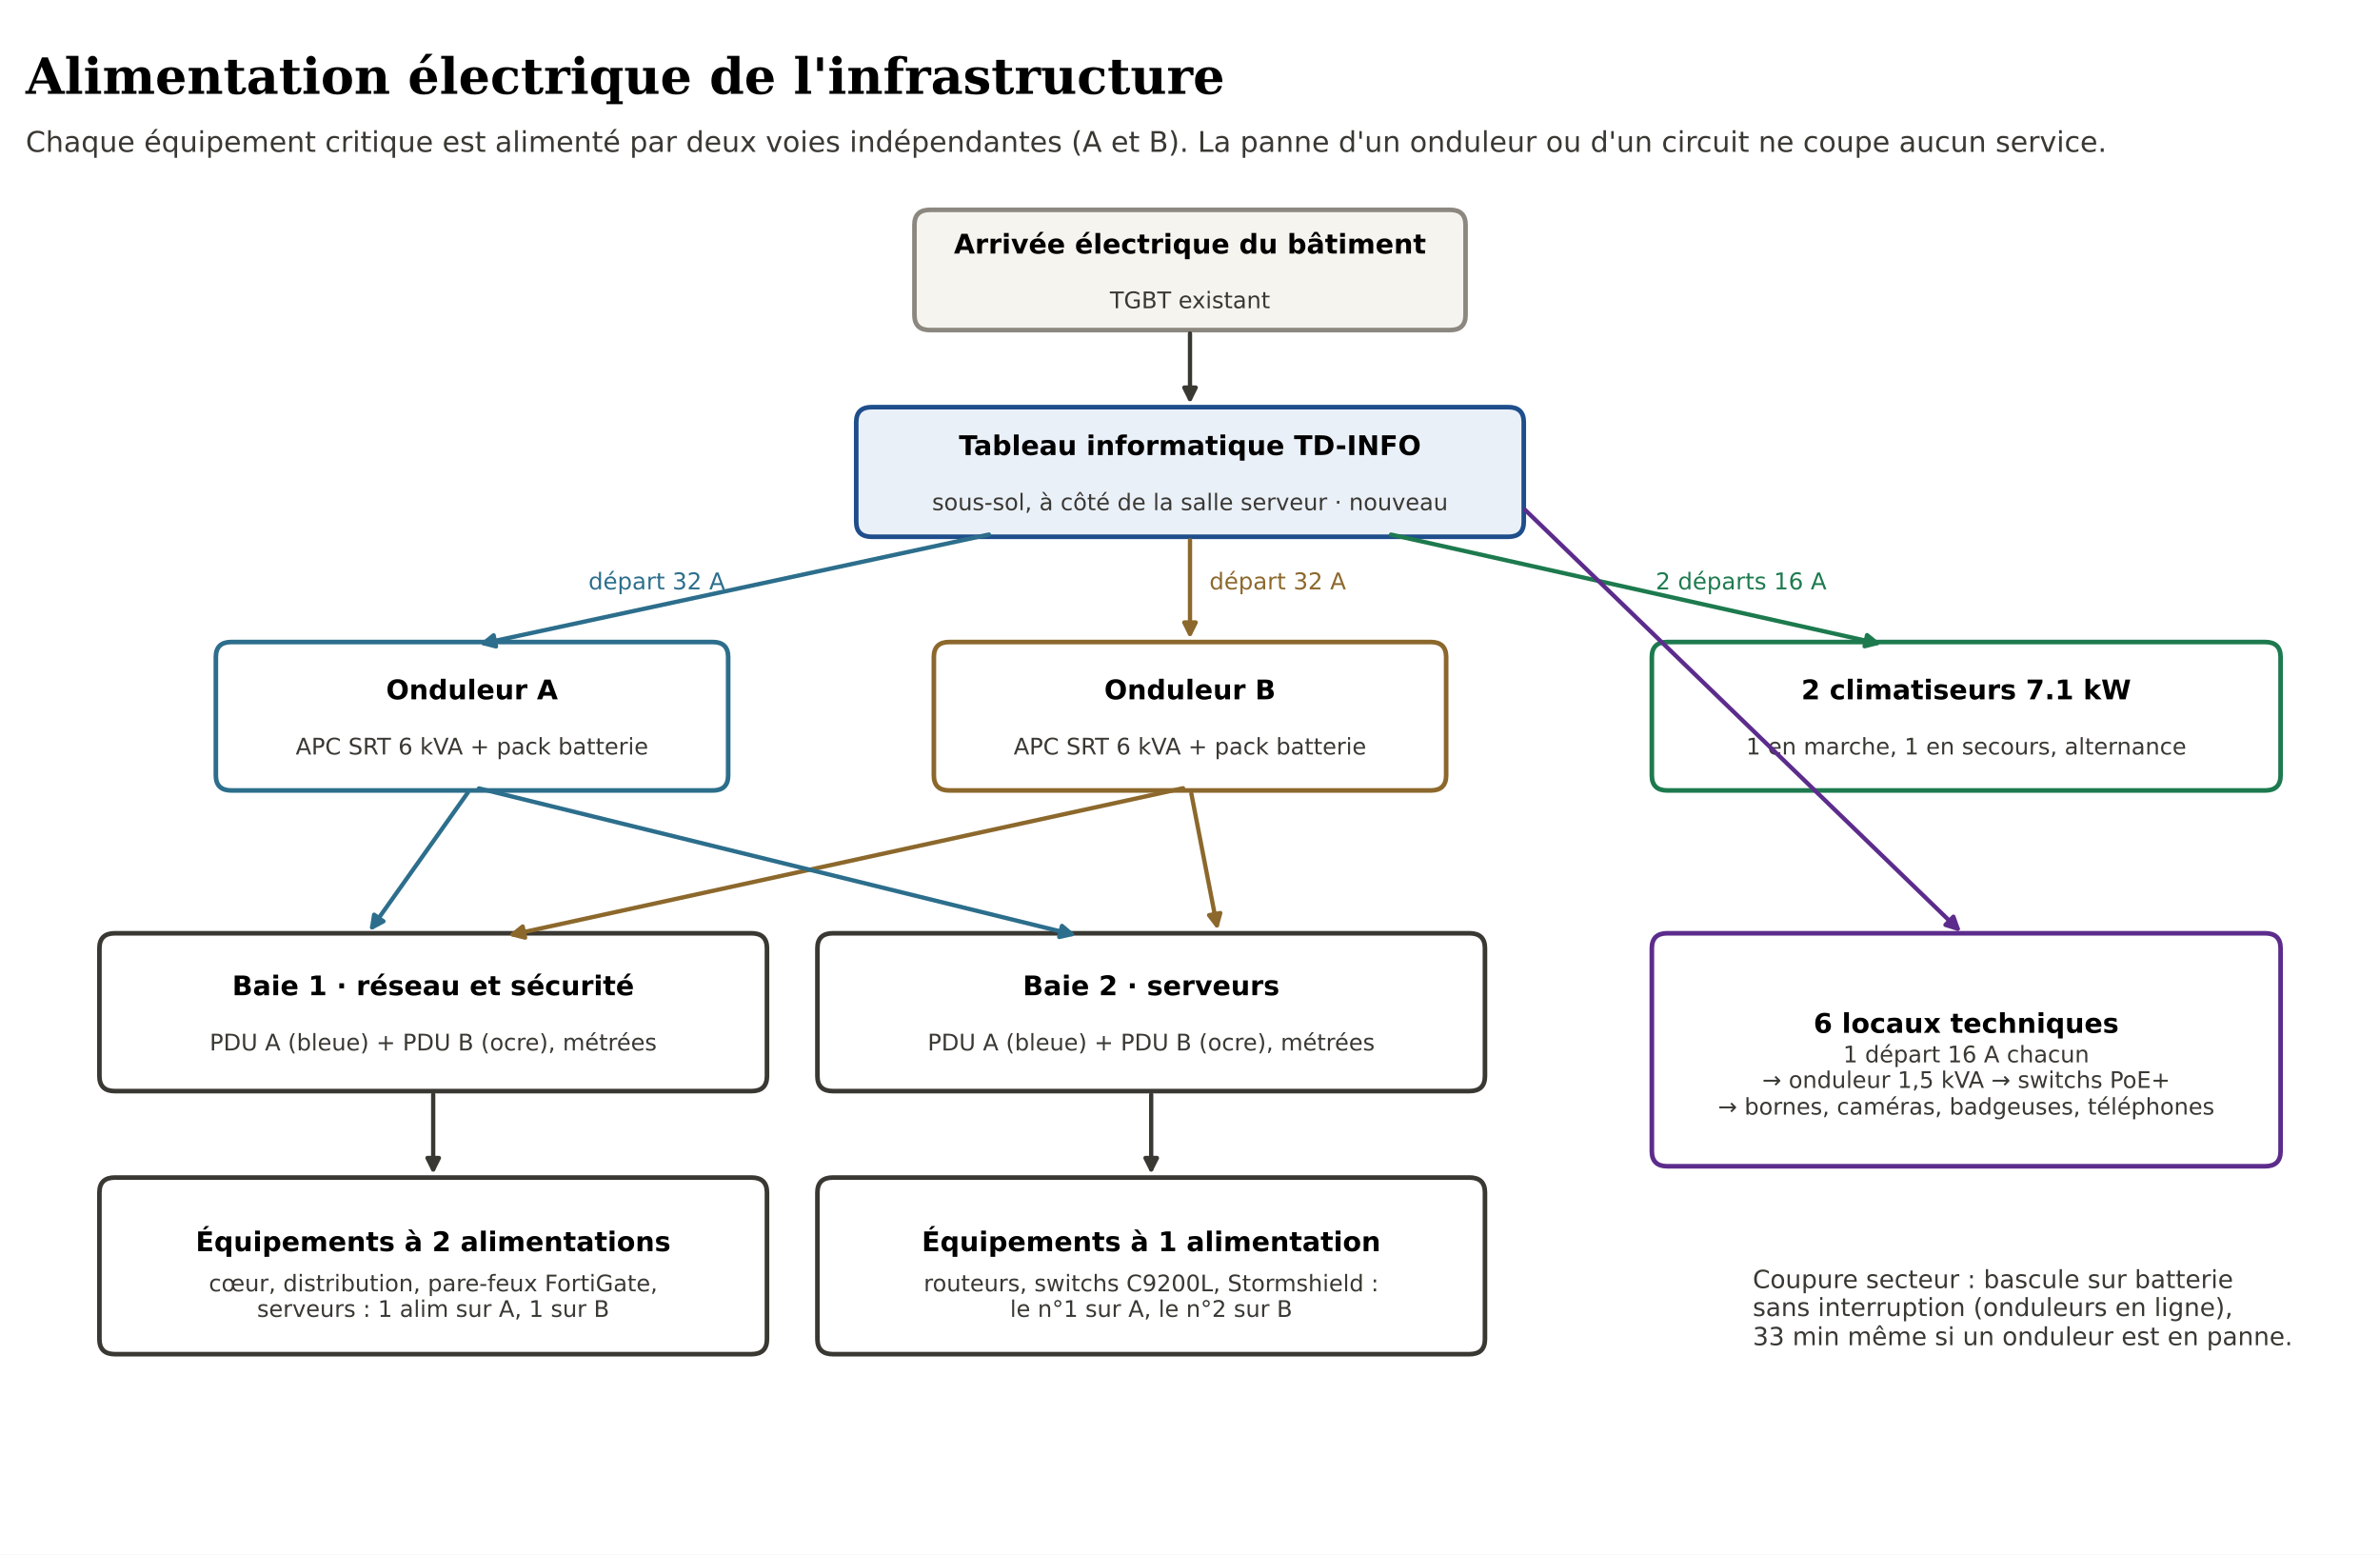
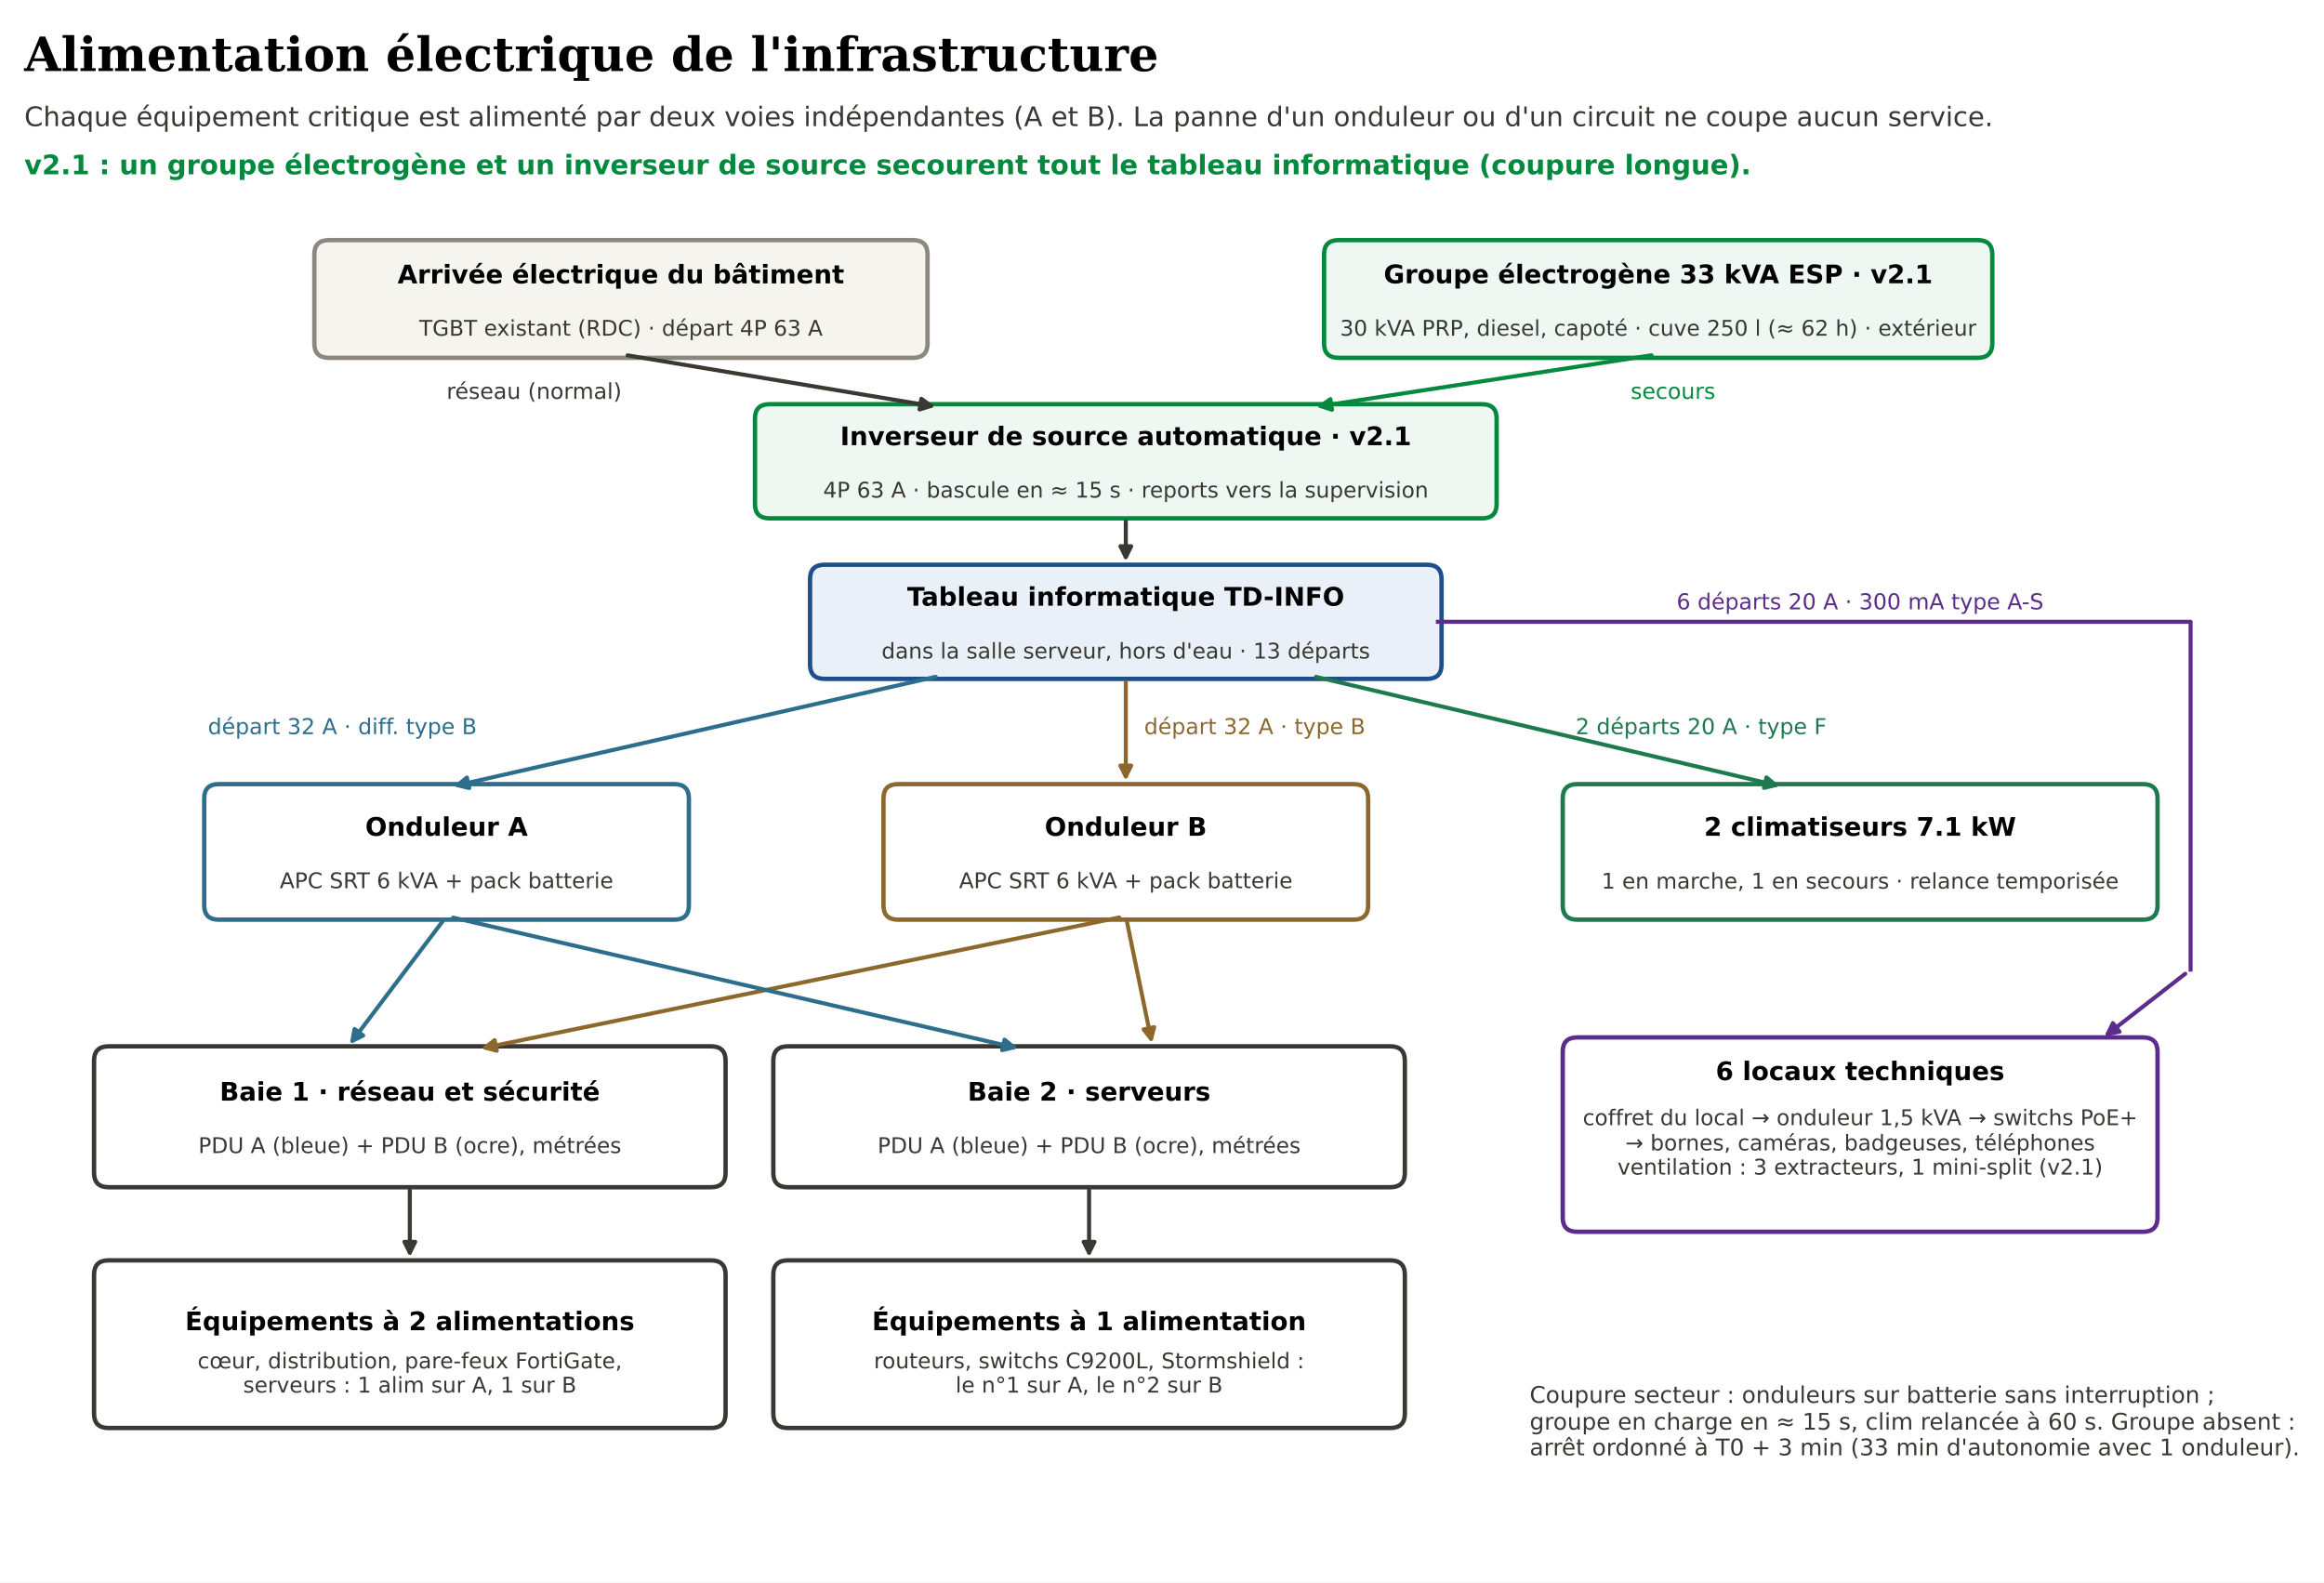
- <svg xmlns="http://www.w3.org/2000/svg" width="667.26pt" height="435.744pt" viewBox="0 0 667.26 435.744" version="1.1">
+ <svg xmlns="http://www.w3.org/2000/svg" width="688.717pt" height="469.008pt" viewBox="0 0 688.717 469.008" version="1.1">
  <defs>
    <style type="text/css">*{stroke-linejoin: round; stroke-linecap: butt}</style>
  </defs>
  <g id="figure_1">
    <g id="patch_1">
-       <path d="M 0 435.744  L 667.26 435.744  L 667.26 0  L 0 0  z " style="fill: #ffffff" />
+       <path d="M 0 469.008  L 688.717 469.008  L 688.717 -0  L 0 -0  z " style="fill: #ffffff" />
    </g>
    <g id="axes_1">
      <g id="patch_2">
-         <path d="M 260.727 92.522  L 406.533 92.522  Q 410.885 92.522 410.885 88.309  L 410.885 63.028  Q 410.885 58.815 406.533 58.815  L 260.727 58.815  Q 256.375 58.815 256.375 63.028  L 256.375 88.309  Q 256.375 92.522 260.727 92.522  z " clip-path="url(#p8f1f4236f4)" style="fill: #f6f4ef; stroke: #8c8880; stroke-width: 1.3; stroke-linejoin: miter" />
+         <path d="M 97.512 106.051  L 270.52 106.051  Q 274.873 106.051 274.873 101.822  L 274.873 75.391  Q 274.873 71.162 270.52 71.162  L 97.512 71.162  Q 93.16 71.162 93.16 75.391  L 93.16 101.822  Q 93.16 106.051 97.512 106.051  z " clip-path="url(#p55f52afc6b)" style="fill: #f6f4ef; stroke: #8c8880; stroke-width: 1.3; stroke-linejoin: miter" />
      </g>
      <g id="patch_3">
-         <path d="M 244.406 150.457  L 422.854 150.457  Q 427.207 150.457 427.207 146.244  L 427.207 118.329  Q 427.207 114.116 422.854 114.116  L 244.406 114.116  Q 240.053 114.116 240.053 118.329  L 240.053 146.244  Q 240.053 150.457 244.406 150.457  z " clip-path="url(#p8f1f4236f4)" style="fill: #eaf0f8; stroke: #1f4e8c; stroke-width: 1.3; stroke-linejoin: miter" />
+         <path d="M 396.74 106.051  L 586.069 106.051  Q 590.422 106.051 590.422 101.822  L 590.422 75.391  Q 590.422 71.162 586.069 71.162  L 396.74 71.162  Q 392.387 71.162 392.387 75.391  L 392.387 101.822  Q 392.387 106.051 396.74 106.051  z " clip-path="url(#p55f52afc6b)" style="fill: #eef7f1; stroke: #05893e; stroke-width: 1.3; stroke-linejoin: miter" />
      </g>
      <g id="patch_4">
-         <path d="M 64.869 221.559  L 199.794 221.559  Q 204.146 221.559 204.146 217.345  L 204.146 184.164  Q 204.146 179.951 199.794 179.951  L 64.869 179.951  Q 60.517 179.951 60.517 184.164  L 60.517 217.345  Q 60.517 221.559 64.869 221.559  z " clip-path="url(#p8f1f4236f4)" style="fill: #ffffff; stroke: #2c6e8c; stroke-width: 1.3; stroke-linejoin: miter" />
+         <path d="M 228.084 153.626  L 439.176 153.626  Q 443.528 153.626 443.528 149.397  L 443.528 124.024  Q 443.528 119.795 439.176 119.795  L 228.084 119.795  Q 223.732 119.795 223.732 124.024  L 223.732 149.397  Q 223.732 153.626 228.084 153.626  z " clip-path="url(#p55f52afc6b)" style="fill: #eef7f1; stroke: #05893e; stroke-width: 1.3; stroke-linejoin: miter" />
      </g>
      <g id="patch_5">
-         <path d="M 266.168 221.559  L 401.092 221.559  Q 405.445 221.559 405.445 217.345  L 405.445 184.164  Q 405.445 179.951 401.092 179.951  L 266.168 179.951  Q 261.815 179.951 261.815 184.164  L 261.815 217.345  Q 261.815 221.559 266.168 221.559  z " clip-path="url(#p8f1f4236f4)" style="fill: #ffffff; stroke: #8c682c; stroke-width: 1.3; stroke-linejoin: miter" />
+         <path d="M 244.406 201.201  L 422.854 201.201  Q 427.207 201.201 427.207 196.972  L 427.207 171.599  Q 427.207 167.37 422.854 167.37  L 244.406 167.37  Q 240.053 167.37 240.053 171.599  L 240.053 196.972  Q 240.053 201.201 244.406 201.201  z " clip-path="url(#p55f52afc6b)" style="fill: #eaf0f8; stroke: #1f4e8c; stroke-width: 1.3; stroke-linejoin: miter" />
      </g>
      <g id="patch_6">
-         <path d="M 467.466 221.559  L 635.034 221.559  Q 639.386 221.559 639.386 217.345  L 639.386 184.164  Q 639.386 179.951 635.034 179.951  L 467.466 179.951  Q 463.114 179.951 463.114 184.164  L 463.114 217.345  Q 463.114 221.559 467.466 221.559  z " clip-path="url(#p8f1f4236f4)" style="fill: #ffffff; stroke: #1d7a4e; stroke-width: 1.3; stroke-linejoin: miter" />
+         <path d="M 64.869 272.564  L 199.794 272.564  Q 204.146 272.564 204.146 268.335  L 204.146 236.618  Q 204.146 232.39 199.794 232.39  L 64.869 232.39  Q 60.517 232.39 60.517 236.618  L 60.517 268.335  Q 60.517 272.564 64.869 272.564  z " clip-path="url(#p55f52afc6b)" style="fill: #ffffff; stroke: #2c6e8c; stroke-width: 1.3; stroke-linejoin: miter" />
      </g>
      <g id="patch_7">
-         <path d="M 32.226 305.828  L 210.675 305.828  Q 215.027 305.828 215.027 301.614  L 215.027 265.8  Q 215.027 261.586 210.675 261.586  L 32.226 261.586  Q 27.874 261.586 27.874 265.8  L 27.874 301.614  Q 27.874 305.828 32.226 305.828  z " clip-path="url(#p8f1f4236f4)" style="fill: #ffffff; stroke: #3a3833; stroke-width: 1.3; stroke-linejoin: miter" />
+         <path d="M 266.168 272.564  L 401.092 272.564  Q 405.445 272.564 405.445 268.335  L 405.445 236.618  Q 405.445 232.39 401.092 232.39  L 266.168 232.39  Q 261.815 232.39 261.815 236.618  L 261.815 268.335  Q 261.815 272.564 266.168 272.564  z " clip-path="url(#p55f52afc6b)" style="fill: #ffffff; stroke: #8c682c; stroke-width: 1.3; stroke-linejoin: miter" />
      </g>
      <g id="patch_8">
-         <path d="M 233.525 305.828  L 411.973 305.828  Q 416.326 305.828 416.326 301.614  L 416.326 265.8  Q 416.326 261.586 411.973 261.586  L 233.525 261.586  Q 229.172 261.586 229.172 265.8  L 229.172 301.614  Q 229.172 305.828 233.525 305.828  z " clip-path="url(#p8f1f4236f4)" style="fill: #ffffff; stroke: #3a3833; stroke-width: 1.3; stroke-linejoin: miter" />
+         <path d="M 467.466 272.564  L 635.034 272.564  Q 639.386 272.564 639.386 268.335  L 639.386 236.618  Q 639.386 232.39 635.034 232.39  L 467.466 232.39  Q 463.114 232.39 463.114 236.618  L 463.114 268.335  Q 463.114 272.564 467.466 272.564  z " clip-path="url(#p55f52afc6b)" style="fill: #ffffff; stroke: #1d7a4e; stroke-width: 1.3; stroke-linejoin: miter" />
      </g>
      <g id="patch_9">
-         <path d="M 32.226 379.563  L 210.675 379.563  Q 215.027 379.563 215.027 375.349  L 215.027 334.268  Q 215.027 330.055 210.675 330.055  L 32.226 330.055  Q 27.874 330.055 27.874 334.268  L 27.874 375.349  Q 27.874 379.563 32.226 379.563  z " clip-path="url(#p8f1f4236f4)" style="fill: #ffffff; stroke: #3a3833; stroke-width: 1.3; stroke-linejoin: miter" />
+         <path d="M 32.226 351.856  L 210.675 351.856  Q 215.027 351.856 215.027 347.627  L 215.027 314.325  Q 215.027 310.096 210.675 310.096  L 32.226 310.096  Q 27.874 310.096 27.874 314.325  L 27.874 347.627  Q 27.874 351.856 32.226 351.856  z " clip-path="url(#p55f52afc6b)" style="fill: #ffffff; stroke: #3a3833; stroke-width: 1.3; stroke-linejoin: miter" />
      </g>
      <g id="patch_10">
-         <path d="M 233.525 379.563  L 411.973 379.563  Q 416.326 379.563 416.326 375.349  L 416.326 334.268  Q 416.326 330.055 411.973 330.055  L 233.525 330.055  Q 229.172 330.055 229.172 334.268  L 229.172 375.349  Q 229.172 379.563 233.525 379.563  z " clip-path="url(#p8f1f4236f4)" style="fill: #ffffff; stroke: #3a3833; stroke-width: 1.3; stroke-linejoin: miter" />
+         <path d="M 233.525 351.856  L 411.973 351.856  Q 416.326 351.856 416.326 347.627  L 416.326 314.325  Q 416.326 310.096 411.973 310.096  L 233.525 310.096  Q 229.172 310.096 229.172 314.325  L 229.172 347.627  Q 229.172 351.856 233.525 351.856  z " clip-path="url(#p55f52afc6b)" style="fill: #ffffff; stroke: #3a3833; stroke-width: 1.3; stroke-linejoin: miter" />
      </g>
      <g id="patch_11">
-         <path d="M 467.466 326.895  L 635.034 326.895  Q 639.386 326.895 639.386 322.681  L 639.386 265.8  Q 639.386 261.586 635.034 261.586  L 467.466 261.586  Q 463.114 261.586 463.114 265.8  L 463.114 322.681  Q 463.114 326.895 467.466 326.895  z " clip-path="url(#p8f1f4236f4)" style="fill: #ffffff; stroke: #5c2c8c; stroke-width: 1.3; stroke-linejoin: miter" />
+         <path d="M 32.226 423.219  L 210.675 423.219  Q 215.027 423.219 215.027 418.99  L 215.027 377.758  Q 215.027 373.529 210.675 373.529  L 32.226 373.529  Q 27.874 373.529 27.874 377.758  L 27.874 418.99  Q 27.874 423.219 32.226 423.219  z " clip-path="url(#p55f52afc6b)" style="fill: #ffffff; stroke: #3a3833; stroke-width: 1.3; stroke-linejoin: miter" />
+       </g>
+       <g id="patch_12">
+         <path d="M 233.525 423.219  L 411.973 423.219  Q 416.326 423.219 416.326 418.99  L 416.326 377.758  Q 416.326 373.529 411.973 373.529  L 233.525 373.529  Q 229.172 373.529 229.172 377.758  L 229.172 418.99  Q 229.172 423.219 233.525 423.219  z " clip-path="url(#p55f52afc6b)" style="fill: #ffffff; stroke: #3a3833; stroke-width: 1.3; stroke-linejoin: miter" />
+       </g>
+       <g id="patch_13">
+         <path d="M 467.466 365.072  L 635.034 365.072  Q 639.386 365.072 639.386 360.843  L 639.386 311.682  Q 639.386 307.453 635.034 307.453  L 467.466 307.453  Q 463.114 307.453 463.114 311.682  L 463.114 360.843  Q 463.114 365.072 467.466 365.072  z " clip-path="url(#p55f52afc6b)" style="fill: #ffffff; stroke: #5c2c8c; stroke-width: 1.3; stroke-linejoin: miter" />
+       </g>
+       <g id="line2d_1">
+         <path d="M 426.118 184.286  L 649.179 184.286  L 649.179 287.365  " clip-path="url(#p55f52afc6b)" style="fill: none; stroke: #5c2c8c; stroke-width: 1.2; stroke-linecap: square" />
      </g>
      <g id="text_1">
-         <text style="font-weight: 700; font-size: 14px; font-family: 'DejaVu Serif'; text-anchor: start" x="7.2" y="26.298" transform="rotate(-0 7.2 26.29801)">Alimentation électrique de l'infrastructure</text>
+         <text style="font-weight: 700; font-size: 14px; font-family: 'DejaVu Serif'; text-anchor: start" x="7.2" y="21.041" transform="rotate(-0 7.2 21.04088)">Alimentation électrique de l'infrastructure</text>
      </g>
      <g id="text_2">
-         <text style="font-size: 8px; font-family: 'DejaVu Sans'; text-anchor: start; fill: #3a3833" x="7.2" y="42.566" transform="rotate(-0 7.2 42.56615)">Chaque équipement critique est alimenté par deux voies indépendantes (A et B). La panne d'un onduleur ou d'un circuit ne coupe aucun service.</text>
+         <text style="font-size: 8px; font-family: 'DejaVu Sans'; text-anchor: start; fill: #3a3833" x="7.2" y="37.386" transform="rotate(-0 7.2 37.38638)">Chaque équipement critique est alimenté par deux voies indépendantes (A et B). La panne d'un onduleur ou d'un circuit ne coupe aucun service.</text>
      </g>
      <g id="text_3">
-         <text style="font-weight: 700; font-size: 7.6px; font-family: 'DejaVu Sans'; text-anchor: middle" x="333.63" y="71.071" transform="rotate(-0 333.63 71.07068)">Arrivée électrique du bâtiment</text>
+         <text style="font-weight: 700; font-size: 8px; font-family: 'DejaVu Sans'; text-anchor: start; fill: #05893e" x="7.2" y="51.659" transform="rotate(-0 7.2 51.65895)">v2.1 : un groupe électrogène et un inverseur de source secourent tout le tableau informatique (coupure longue).</text>
      </g>
      <g id="text_4">
-         <text style="font-size: 6.4px; font-family: 'DejaVu Sans'; text-anchor: middle; fill: #3a3833" x="333.63" y="86.388" transform="rotate(-0 333.63 86.38796)">TGBT existant</text>
+         <text style="font-weight: 700; font-size: 7.6px; font-family: 'DejaVu Sans'; text-anchor: middle" x="184.016" y="83.984" transform="rotate(-0 184.0163 83.98369)">Arrivée électrique du bâtiment</text>
      </g>
      <g id="text_5">
-         <text style="font-weight: 700; font-size: 7.6px; font-family: 'DejaVu Sans'; text-anchor: middle" x="333.63" y="127.537" transform="rotate(-0 333.63 127.5368)">Tableau informatique TD-INFO</text>
+         <text style="font-size: 6.4px; font-family: 'DejaVu Sans'; text-anchor: middle; fill: #3a3833" x="184.016" y="99.487" transform="rotate(-0 184.0163 99.48699)">TGBT existant (RDC) · départ 4P 63 A</text>
      </g>
      <g id="text_6">
-         <text style="font-size: 6.4px; font-family: 'DejaVu Sans'; text-anchor: middle; fill: #3a3833" x="333.63" y="143.006" transform="rotate(-0 333.63 143.0061)">sous-sol, à côté de la salle serveur · nouveau</text>
-       </g>
-       <g id="patch_12">
-         <path d="M 333.63 93.468  Q 333.63 103.319 333.63 111.828  " style="fill: none; stroke: #3a3833; stroke-width: 1.2; stroke-linecap: round" />
-         <path d="M 335.23 108.628  L 333.63 111.828  L 332.03 108.628  z " style="fill: #3a3833; stroke: #3a3833; stroke-width: 1.2; stroke-linecap: round" />
+         <text style="font-weight: 700; font-size: 7.6px; font-family: 'DejaVu Sans'; text-anchor: middle" x="491.404" y="83.954" transform="rotate(-0 491.4045 83.954)">Groupe électrogène 33 kVA ESP · v2.1</text>
      </g>
      <g id="text_7">
-         <text style="font-weight: 700; font-size: 7.6px; font-family: 'DejaVu Sans'; text-anchor: middle" x="132.332" y="196.005" transform="rotate(-0 132.3315 196.0052)">Onduleur A</text>
+         <text style="font-size: 6.4px; font-family: 'DejaVu Sans'; text-anchor: middle; fill: #3a3833" x="491.404" y="99.487" transform="rotate(-0 491.4045 99.48699)">30 kVA PRP, diesel, capoté · cuve 250 l (≈ 62 h) · extérieur</text>
      </g>
      <g id="text_8">
-         <text style="font-size: 6.4px; font-family: 'DejaVu Sans'; text-anchor: middle; fill: #3a3833" x="132.332" y="211.474" transform="rotate(-0 132.3315 211.4745)">APC SRT 6 kVA + pack batterie</text>
+         <text style="font-weight: 700; font-size: 7.6px; font-family: 'DejaVu Sans'; text-anchor: middle" x="333.63" y="131.936" transform="rotate(-0 333.63 131.9356)">Inverseur de source automatique · v2.1</text>
      </g>
      <g id="text_9">
-         <text style="font-weight: 700; font-size: 7.6px; font-family: 'DejaVu Sans'; text-anchor: middle" x="333.63" y="196.005" transform="rotate(-0 333.63 196.0052)">Onduleur B</text>
+         <text style="font-size: 6.4px; font-family: 'DejaVu Sans'; text-anchor: middle; fill: #3a3833" x="333.63" y="147.463" transform="rotate(-0 333.63 147.4629)">4P 63 A · bascule en ≈ 15 s · reports vers la supervision</text>
+       </g>
+       <g id="patch_14">
+         <path d="M 185.989 105.322  Q 231.621 112.923 275.93 120.303  " style="fill: none; stroke: #3a3833; stroke-width: 1.2; stroke-linecap: round" />
+         <path d="M 273.036 118.199  L 275.93 120.303  L 272.51 121.356  z " style="fill: #3a3833; stroke: #3a3833; stroke-width: 1.2; stroke-linecap: round" />
+       </g>
+       <g id="patch_15">
+         <path d="M 489.427 105.297  Q 439.719 112.923 391.338 120.345  " style="fill: none; stroke: #05893e; stroke-width: 1.2; stroke-linecap: round" />
+         <path d="M 394.744 121.441  L 391.338 120.345  L 394.259 118.278  z " style="fill: #05893e; stroke: #05893e; stroke-width: 1.2; stroke-linecap: round" />
      </g>
      <g id="text_10">
-         <text style="font-size: 6.4px; font-family: 'DejaVu Sans'; text-anchor: middle; fill: #3a3833" x="333.63" y="211.474" transform="rotate(-0 333.63 211.4745)">APC SRT 6 kVA + pack batterie</text>
-       </g>
-       <g id="patch_13">
-         <path d="M 277.266 149.825  Q 205.778 165.204 135.603 180.301  " style="fill: none; stroke: #2c6e8c; stroke-width: 1.2; stroke-linecap: round" />
-         <path d="M 139.067 181.192  L 135.603 180.301  L 138.394 178.063  z " style="fill: #2c6e8c; stroke: #2c6e8c; stroke-width: 1.2; stroke-linecap: round" />
-       </g>
-       <g id="patch_14">
-         <path d="M 333.63 151.406  Q 333.63 165.206 333.63 177.665  " style="fill: none; stroke: #8c682c; stroke-width: 1.2; stroke-linecap: round" />
-         <path d="M 335.23 174.465  L 333.63 177.665  L 332.03 174.465  z " style="fill: #8c682c; stroke: #8c682c; stroke-width: 1.2; stroke-linecap: round" />
+         <text style="font-size: 6.5px; font-family: 'DejaVu Sans'; text-anchor: start; fill: #3a3833" x="132.332" y="118.209" transform="rotate(-0 132.3315 118.2089)">réseau (normal)</text>
      </g>
      <g id="text_11">
-         <text style="font-size: 6.5px; font-family: 'DejaVu Sans'; text-anchor: start; fill: #2c6e8c" x="164.975" y="165.204" transform="rotate(-0 164.9745 165.204)">départ 32 A</text>
+         <text style="font-size: 6.5px; font-family: 'DejaVu Sans'; text-anchor: start; fill: #05893e" x="483.244" y="118.209" transform="rotate(-0 483.2437 118.2089)">secours</text>
+       </g>
+       <g id="patch_16">
+         <path d="M 333.63 154.57  Q 333.63 160.499 333.63 165.086  " style="fill: none; stroke: #3a3833; stroke-width: 1.2; stroke-linecap: round" />
+         <path d="M 335.23 161.886  L 333.63 165.086  L 332.03 161.886  z " style="fill: #3a3833; stroke: #3a3833; stroke-width: 1.2; stroke-linecap: round" />
      </g>
      <g id="text_12">
-         <text style="font-size: 6.5px; font-family: 'DejaVu Sans'; text-anchor: start; fill: #8c682c" x="339.07" y="165.204" transform="rotate(-0 339.0705 165.204)">départ 32 A</text>
+         <text style="font-weight: 700; font-size: 7.6px; font-family: 'DejaVu Sans'; text-anchor: middle" x="333.63" y="179.511" transform="rotate(-0 333.63 179.5108)">Tableau informatique TD-INFO</text>
      </g>
      <g id="text_13">
-         <text style="font-weight: 700; font-size: 7.6px; font-family: 'DejaVu Sans'; text-anchor: middle" x="551.25" y="196.005" transform="rotate(-0 551.25 196.0052)">2 climatiseurs 7.1 kW</text>
+         <text style="font-size: 6.4px; font-family: 'DejaVu Sans'; text-anchor: middle; fill: #3a3833" x="333.63" y="195.166" transform="rotate(-0 333.63 195.1661)">dans la salle serveur, hors d'eau · 13 départs</text>
      </g>
      <g id="text_14">
-         <text style="font-size: 6.4px; font-family: 'DejaVu Sans'; text-anchor: middle; fill: #3a3833" x="551.25" y="211.474" transform="rotate(-0 551.25 211.4745)">1 en marche, 1 en secours, alternance</text>
-       </g>
-       <g id="patch_15">
-         <path d="M 389.991 149.84  Q 458.762 165.204 526.225 180.275  " style="fill: none; stroke: #1d7a4e; stroke-width: 1.2; stroke-linecap: round" />
-         <path d="M 523.45 178.016  L 526.225 180.275  L 522.753 181.139  z " style="fill: #1d7a4e; stroke: #1d7a4e; stroke-width: 1.2; stroke-linecap: round" />
+         <text style="font-weight: 700; font-size: 7.6px; font-family: 'DejaVu Sans'; text-anchor: middle" x="132.332" y="247.702" transform="rotate(-0 132.3315 247.702)">Onduleur A</text>
      </g>
      <g id="text_15">
-         <text style="font-size: 6.5px; font-family: 'DejaVu Sans'; text-anchor: start; fill: #1d7a4e" x="464.202" y="165.204" transform="rotate(-0 464.202 165.204)">2 départs 16 A</text>
+         <text style="font-size: 6.4px; font-family: 'DejaVu Sans'; text-anchor: middle; fill: #3a3833" x="132.332" y="263.229" transform="rotate(-0 132.3315 263.2293)">APC SRT 6 kVA + pack batterie</text>
      </g>
      <g id="text_16">
-         <text style="font-weight: 700; font-size: 7.6px; font-family: 'DejaVu Sans'; text-anchor: middle" x="121.451" y="278.957" transform="rotate(-0 121.4505 278.9573)">Baie 1 · réseau et sécurité</text>
+         <text style="font-weight: 700; font-size: 7.6px; font-family: 'DejaVu Sans'; text-anchor: middle" x="333.63" y="247.702" transform="rotate(-0 333.63 247.702)">Onduleur B</text>
      </g>
      <g id="text_17">
-         <text style="font-size: 6.4px; font-family: 'DejaVu Sans'; text-anchor: middle; fill: #3a3833" x="121.451" y="294.427" transform="rotate(-0 121.4505 294.4266)">PDU A (bleue) + PDU B (ocre), métrées</text>
+         <text style="font-size: 6.4px; font-family: 'DejaVu Sans'; text-anchor: middle; fill: #3a3833" x="333.63" y="263.229" transform="rotate(-0 333.63 263.2293)">APC SRT 6 kVA + pack batterie</text>
+       </g>
+       <g id="patch_17">
+         <path d="M 277.275 200.586  Q 205.779 216.795 135.591 232.708  " style="fill: none; stroke: #2c6e8c; stroke-width: 1.2; stroke-linecap: round" />
+         <path d="M 139.065 233.561  L 135.591 232.708  L 138.358 230.44  z " style="fill: #2c6e8c; stroke: #2c6e8c; stroke-width: 1.2; stroke-linecap: round" />
+       </g>
+       <g id="patch_18">
+         <path d="M 333.63 202.14  Q 333.63 216.794 333.63 230.106  " style="fill: none; stroke: #8c682c; stroke-width: 1.2; stroke-linecap: round" />
+         <path d="M 335.23 226.906  L 333.63 230.106  L 332.03 226.906  z " style="fill: #8c682c; stroke: #8c682c; stroke-width: 1.2; stroke-linecap: round" />
      </g>
      <g id="text_18">
-         <text style="font-weight: 700; font-size: 7.6px; font-family: 'DejaVu Sans'; text-anchor: middle" x="322.749" y="278.957" transform="rotate(-0 322.749 278.9573)">Baie 2 · serveurs</text>
+         <text style="font-size: 6.5px; font-family: 'DejaVu Sans'; text-anchor: start; fill: #2c6e8c" x="61.605" y="217.588" transform="rotate(-0 61.605 217.5884)">départ 32 A · diff. type B</text>
      </g>
      <g id="text_19">
-         <text style="font-size: 6.4px; font-family: 'DejaVu Sans'; text-anchor: middle; fill: #3a3833" x="322.749" y="294.427" transform="rotate(-0 322.749 294.4266)">PDU A (bleue) + PDU B (ocre), métrées</text>
-       </g>
-       <g id="patch_16">
-         <path d="M 131.172 222.138  Q 117.369 241.575 104.342 259.917  " style="fill: none; stroke: #2c6e8c; stroke-width: 1.2; stroke-linecap: round" />
-         <path d="M 107.5 258.234  L 104.342 259.917  L 104.891 256.381  z " style="fill: #2c6e8c; stroke: #2c6e8c; stroke-width: 1.2; stroke-linecap: round" />
-       </g>
-       <g id="patch_17">
-         <path d="M 331.676 220.932  Q 237.06 241.573 143.755 261.928  " style="fill: none; stroke: #8c682c; stroke-width: 1.2; stroke-linecap: round" />
-         <path d="M 147.222 262.809  L 143.755 261.928  L 146.54 259.683  z " style="fill: #8c682c; stroke: #8c682c; stroke-width: 1.2; stroke-linecap: round" />
-       </g>
-       <g id="patch_18">
-         <path d="M 134.274 220.983  Q 218.02 241.573 300.463 261.842  " style="fill: none; stroke: #2c6e8c; stroke-width: 1.2; stroke-linecap: round" />
-         <path d="M 297.737 259.524  L 300.463 261.842  L 296.973 262.632  z " style="fill: #2c6e8c; stroke: #2c6e8c; stroke-width: 1.2; stroke-linecap: round" />
+         <text style="font-size: 6.5px; font-family: 'DejaVu Sans'; text-anchor: start; fill: #8c682c" x="339.07" y="217.588" transform="rotate(-0 339.0705 217.5884)">départ 32 A · type B</text>
+       </g>
+       <g id="text_20">
+         <text style="font-weight: 700; font-size: 7.6px; font-family: 'DejaVu Sans'; text-anchor: middle" x="551.25" y="247.702" transform="rotate(-0 551.25 247.702)">2 climatiseurs 7.1 kW</text>
+       </g>
+       <g id="text_21">
+         <text style="font-size: 6.4px; font-family: 'DejaVu Sans'; text-anchor: middle; fill: #3a3833" x="551.25" y="263.357" transform="rotate(-0 551.25 263.3573)">1 en marche, 1 en secours · relance temporisée</text>
      </g>
      <g id="patch_19">
-         <path d="M 334.01 222.468  Q 337.71 241.57 341.155 259.356  " style="fill: none; stroke: #8c682c; stroke-width: 1.2; stroke-linecap: round" />
-         <path d="M 342.117 255.91  L 341.155 259.356  L 338.975 256.519  z " style="fill: #8c682c; stroke: #8c682c; stroke-width: 1.2; stroke-linecap: round" />
-       </g>
-       <g id="text_20">
-         <text style="font-weight: 700; font-size: 7.6px; font-family: 'DejaVu Sans'; text-anchor: middle" x="121.451" y="350.696" transform="rotate(-0 121.4505 350.6956)">Équipements à 2 alimentations</text>
-       </g>
-       <g id="text_21">
-         <text style="font-size: 6.4px; font-family: 'DejaVu Sans'; fill: #3a3833" transform="translate(58.554 361.9451)">cœur, distribution, pare-feux FortiGate,</text>
-         <text style="font-size: 6.4px; font-family: 'DejaVu Sans'; fill: #3a3833" transform="translate(72.061 369.1117)">serveurs : 1 alim sur A, 1 sur B</text>
+         <path d="M 389.982 200.602  Q 458.762 216.796 526.236 232.681  " style="fill: none; stroke: #1d7a4e; stroke-width: 1.2; stroke-linecap: round" />
+         <path d="M 523.488 230.39  L 526.236 232.681  L 522.755 233.505  z " style="fill: #1d7a4e; stroke: #1d7a4e; stroke-width: 1.2; stroke-linecap: round" />
      </g>
      <g id="text_22">
-         <text style="font-weight: 700; font-size: 7.6px; font-family: 'DejaVu Sans'; text-anchor: middle" x="322.749" y="350.696" transform="rotate(-0 322.749 350.6956)">Équipements à 1 alimentation</text>
+         <text style="font-size: 6.5px; font-family: 'DejaVu Sans'; text-anchor: start; fill: #1d7a4e" x="466.922" y="217.588" transform="rotate(-0 466.9223 217.5884)">2 départs 20 A · type F</text>
      </g>
      <g id="text_23">
-         <text style="font-size: 6.4px; font-family: 'DejaVu Sans'; fill: #3a3833" transform="translate(258.968 361.9451)">routeurs, switchs C9200L, Stormshield :</text>
-         <text style="font-size: 6.4px; font-family: 'DejaVu Sans'; fill: #3a3833" transform="translate(283.1635 369.1117)">le n°1 sur A, le n°2 sur B</text>
+         <text style="font-weight: 700; font-size: 7.6px; font-family: 'DejaVu Sans'; text-anchor: middle" x="121.451" y="326.201" transform="rotate(-0 121.4505 326.2012)">Baie 1 · réseau et sécurité</text>
+       </g>
+       <g id="text_24">
+         <text style="font-size: 6.4px; font-family: 'DejaVu Sans'; text-anchor: middle; fill: #3a3833" x="121.451" y="341.728" transform="rotate(-0 121.4505 341.7285)">PDU A (bleue) + PDU B (ocre), métrées</text>
+       </g>
+       <g id="text_25">
+         <text style="font-weight: 700; font-size: 7.6px; font-family: 'DejaVu Sans'; text-anchor: middle" x="322.749" y="326.201" transform="rotate(-0 322.749 326.2012)">Baie 2 · serveurs</text>
+       </g>
+       <g id="text_26">
+         <text style="font-size: 6.4px; font-family: 'DejaVu Sans'; text-anchor: middle; fill: #3a3833" x="322.749" y="341.728" transform="rotate(-0 322.749 341.7285)">PDU A (bleue) + PDU B (ocre), métrées</text>
      </g>
      <g id="patch_20">
-         <path d="M 121.451 306.777  Q 121.451 317.943 121.451 327.768  " style="fill: none; stroke: #3a3833; stroke-width: 1.2; stroke-linecap: round" />
-         <path d="M 123.05 324.568  L 121.451 327.768  L 119.85 324.568  z " style="fill: #3a3833; stroke: #3a3833; stroke-width: 1.2; stroke-linecap: round" />
+         <path d="M 131.128 273.102  Q 117.37 291.33 104.421 308.487  " style="fill: none; stroke: #2c6e8c; stroke-width: 1.2; stroke-linecap: round" />
+         <path d="M 107.626 306.896  L 104.421 308.487  L 105.072 304.969  z " style="fill: #2c6e8c; stroke: #2c6e8c; stroke-width: 1.2; stroke-linecap: round" />
      </g>
      <g id="patch_21">
-         <path d="M 322.749 306.777  Q 322.749 317.943 322.749 327.768  " style="fill: none; stroke: #3a3833; stroke-width: 1.2; stroke-linecap: round" />
-         <path d="M 324.349 324.568  L 322.749 327.768  L 321.149 324.568  z " style="fill: #3a3833; stroke: #3a3833; stroke-width: 1.2; stroke-linecap: round" />
-       </g>
-       <g id="text_24">
-         <text style="font-weight: 700; font-size: 7.6px; font-family: 'DejaVu Sans'; text-anchor: middle" x="551.25" y="289.491" transform="rotate(-0 551.25 289.4909)">6 locaux techniques</text>
-       </g>
-       <g id="text_25">
-         <text style="font-size: 6.4px; font-family: 'DejaVu Sans'; fill: #3a3833" transform="translate(516.758 297.768)">1 départ 16 A chacun</text>
-         <text style="font-size: 6.4px; font-family: 'DejaVu Sans'; fill: #3a3833" transform="translate(494.065 304.9346)">→ onduleur 1,5 kVA → switchs PoE+</text>
-         <text style="font-size: 6.4px; font-family: 'DejaVu Sans'; fill: #3a3833" transform="translate(481.668 312.4084)">→ bornes, caméras, badgeuses, téléphones</text>
+         <path d="M 331.67 271.909  Q 237.06 291.33 143.764 310.481  " style="fill: none; stroke: #8c682c; stroke-width: 1.2; stroke-linecap: round" />
+         <path d="M 147.22 311.405  L 143.764 310.481  L 146.577 308.271  z " style="fill: #8c682c; stroke: #8c682c; stroke-width: 1.2; stroke-linecap: round" />
      </g>
      <g id="patch_22">
-         <path d="M 427.556 142.895  Q 488.685 202.072 548.85 260.316  " style="fill: none; stroke: #5c2c8c; stroke-width: 1.2; stroke-linecap: round" />
-         <path d="M 547.663 256.941  L 548.85 260.316  L 545.438 259.24  z " style="fill: #5c2c8c; stroke: #5c2c8c; stroke-width: 1.2; stroke-linecap: round" />
-       </g>
-       <g id="text_26">
-         <text style="font-size: 7px; font-family: 'DejaVu Sans'; fill: #3a3833" transform="translate(491.4045 361.0407)">Coupure secteur : bascule sur batterie</text>
-         <text style="font-size: 7px; font-family: 'DejaVu Sans'; fill: #3a3833" transform="translate(491.4045 368.8791)">sans interruption (onduleurs en ligne),</text>
-         <text style="font-size: 7px; font-family: 'DejaVu Sans'; fill: #3a3833" transform="translate(491.4045 377.0536)">33 min même si un onduleur est en panne.</text>
+         <path d="M 134.28 271.958  Q 218.02 291.33 300.453 310.4  " style="fill: none; stroke: #2c6e8c; stroke-width: 1.2; stroke-linecap: round" />
+         <path d="M 297.696 308.12  L 300.453 310.4  L 296.975 311.238  z " style="fill: #2c6e8c; stroke: #2c6e8c; stroke-width: 1.2; stroke-linecap: round" />
+       </g>
+       <g id="patch_23">
+         <path d="M 334.033 273.467  Q 337.711 291.332 341.118 307.884  " style="fill: none; stroke: #8c682c; stroke-width: 1.2; stroke-linecap: round" />
+         <path d="M 342.04 304.427  L 341.118 307.884  L 338.906 305.072  z " style="fill: #8c682c; stroke: #8c682c; stroke-width: 1.2; stroke-linecap: round" />
+       </g>
+       <g id="text_27">
+         <text style="font-weight: 700; font-size: 7.6px; font-family: 'DejaVu Sans'; text-anchor: middle" x="121.451" y="394.236" transform="rotate(-0 121.4505 394.236)">Équipements à 2 alimentations</text>
+       </g>
+       <g id="text_28">
+         <text style="font-size: 6.4px; font-family: 'DejaVu Sans'; fill: #3a3833" transform="translate(58.554 405.5435)">cœur, distribution, pare-feux FortiGate,</text>
+         <text style="font-size: 6.4px; font-family: 'DejaVu Sans'; fill: #3a3833" transform="translate(72.061 412.7101)">serveurs : 1 alim sur A, 1 sur B</text>
+       </g>
+       <g id="text_29">
+         <text style="font-weight: 700; font-size: 7.6px; font-family: 'DejaVu Sans'; text-anchor: middle" x="322.749" y="394.236" transform="rotate(-0 322.749 394.236)">Équipements à 1 alimentation</text>
+       </g>
+       <g id="text_30">
+         <text style="font-size: 6.4px; font-family: 'DejaVu Sans'; fill: #3a3833" transform="translate(258.968 405.5435)">routeurs, switchs C9200L, Stormshield :</text>
+         <text style="font-size: 6.4px; font-family: 'DejaVu Sans'; fill: #3a3833" transform="translate(283.1635 412.7101)">le n°1 sur A, le n°2 sur B</text>
+       </g>
+       <g id="patch_24">
+         <path d="M 121.451 352.8  Q 121.451 362.692 121.451 371.242  " style="fill: none; stroke: #3a3833; stroke-width: 1.2; stroke-linecap: round" />
+         <path d="M 123.05 368.042  L 121.451 371.242  L 119.85 368.042  z " style="fill: #3a3833; stroke: #3a3833; stroke-width: 1.2; stroke-linecap: round" />
+       </g>
+       <g id="patch_25">
+         <path d="M 322.749 352.8  Q 322.749 362.692 322.749 371.242  " style="fill: none; stroke: #3a3833; stroke-width: 1.2; stroke-linecap: round" />
+         <path d="M 324.349 368.042  L 322.749 371.242  L 321.149 368.042  z " style="fill: #3a3833; stroke: #3a3833; stroke-width: 1.2; stroke-linecap: round" />
+       </g>
+       <g id="text_31">
+         <text style="font-weight: 700; font-size: 7.6px; font-family: 'DejaVu Sans'; text-anchor: middle" x="551.25" y="320.122" transform="rotate(-0 551.25 320.1221)">6 locaux techniques</text>
+       </g>
+       <g id="text_32">
+         <text style="font-size: 6.4px; font-family: 'DejaVu Sans'; fill: #3a3833" transform="translate(469.0605 333.4603)">coffret du local → onduleur 1,5 kVA → switchs PoE+</text>
+         <text style="font-size: 6.4px; font-family: 'DejaVu Sans'; fill: #3a3833" transform="translate(481.668 340.9341)">→ bornes, caméras, badgeuses, téléphones</text>
+         <text style="font-size: 6.4px; font-family: 'DejaVu Sans'; fill: #3a3833" transform="translate(479.347 348.1007)">ventilation : 3 extracteurs, 1 mini-split (v2.1)</text>
+       </g>
+       <g id="patch_26">
+         <path d="M 647.602 288.591  Q 635.579 297.937 624.615 306.459  " style="fill: none; stroke: #5c2c8c; stroke-width: 1.2; stroke-linecap: round" />
+         <path d="M 628.124 305.758  L 624.615 306.459  L 626.16 303.232  z " style="fill: #5c2c8c; stroke: #5c2c8c; stroke-width: 1.2; stroke-linecap: round" />
+       </g>
+       <g id="text_33">
+         <text style="font-size: 6.5px; font-family: 'DejaVu Sans'; text-anchor: start; fill: #5c2c8c" x="496.845" y="180.585" transform="rotate(-0 496.845 180.5854)">6 départs 20 A · 300 mA type A-S</text>
+       </g>
+       <g id="text_34">
+         <text style="font-size: 6.8px; font-family: 'DejaVu Sans'; fill: #3a3833" transform="translate(453.321 415.7646)">Coupure secteur : onduleurs sur batterie sans interruption ;</text>
+         <text style="font-size: 6.8px; font-family: 'DejaVu Sans'; fill: #3a3833" transform="translate(453.321 423.7055)">groupe en charge en ≈ 15 s, clim relancée à 60 s. Groupe absent :</text>
+         <text style="font-size: 6.8px; font-family: 'DejaVu Sans'; fill: #3a3833" transform="translate(453.321 431.32)">arrêt ordonné à T0 + 3 min (33 min d'autonomie avec 1 onduleur).</text>
      </g>
    </g>
  </g>
  <defs>
-     <clipPath id="p8f1f4236f4">
-       <rect x="7.2" y="7.2" width="652.86" height="421.344" />
+     <clipPath id="p55f52afc6b">
+       <rect x="7.2" y="7.2" width="652.86" height="454.608" />
    </clipPath>
  </defs>
</svg>
